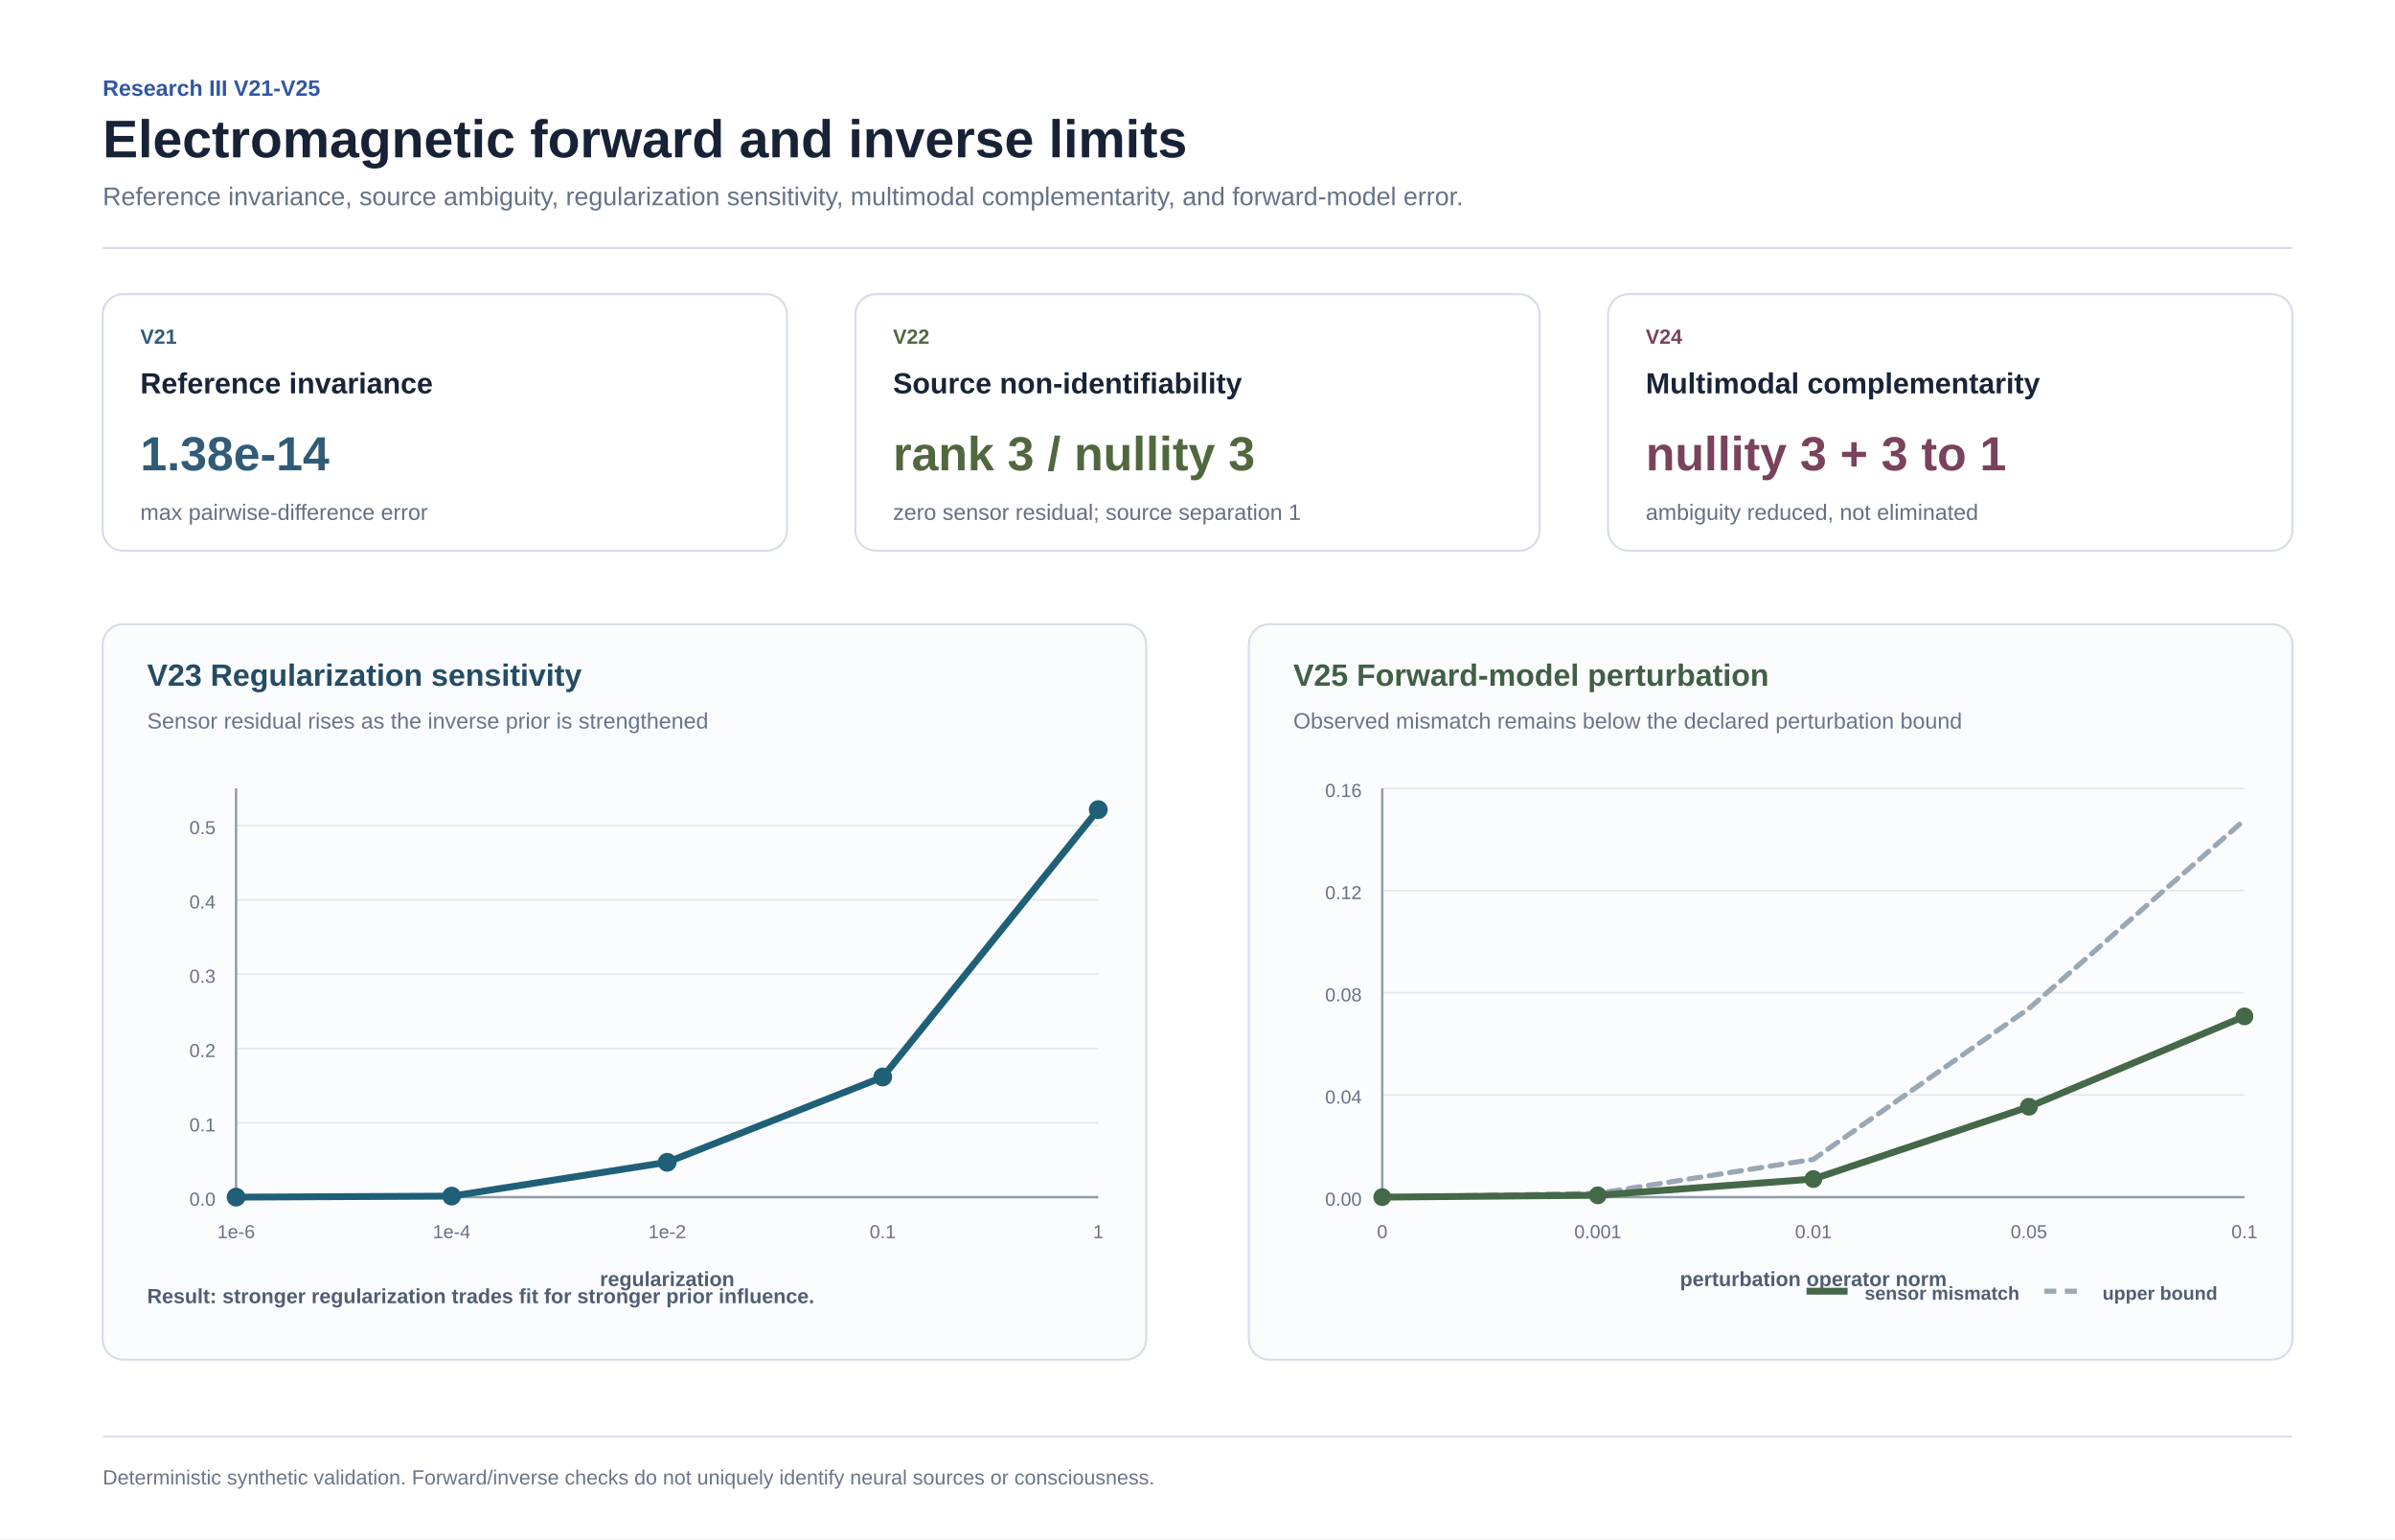
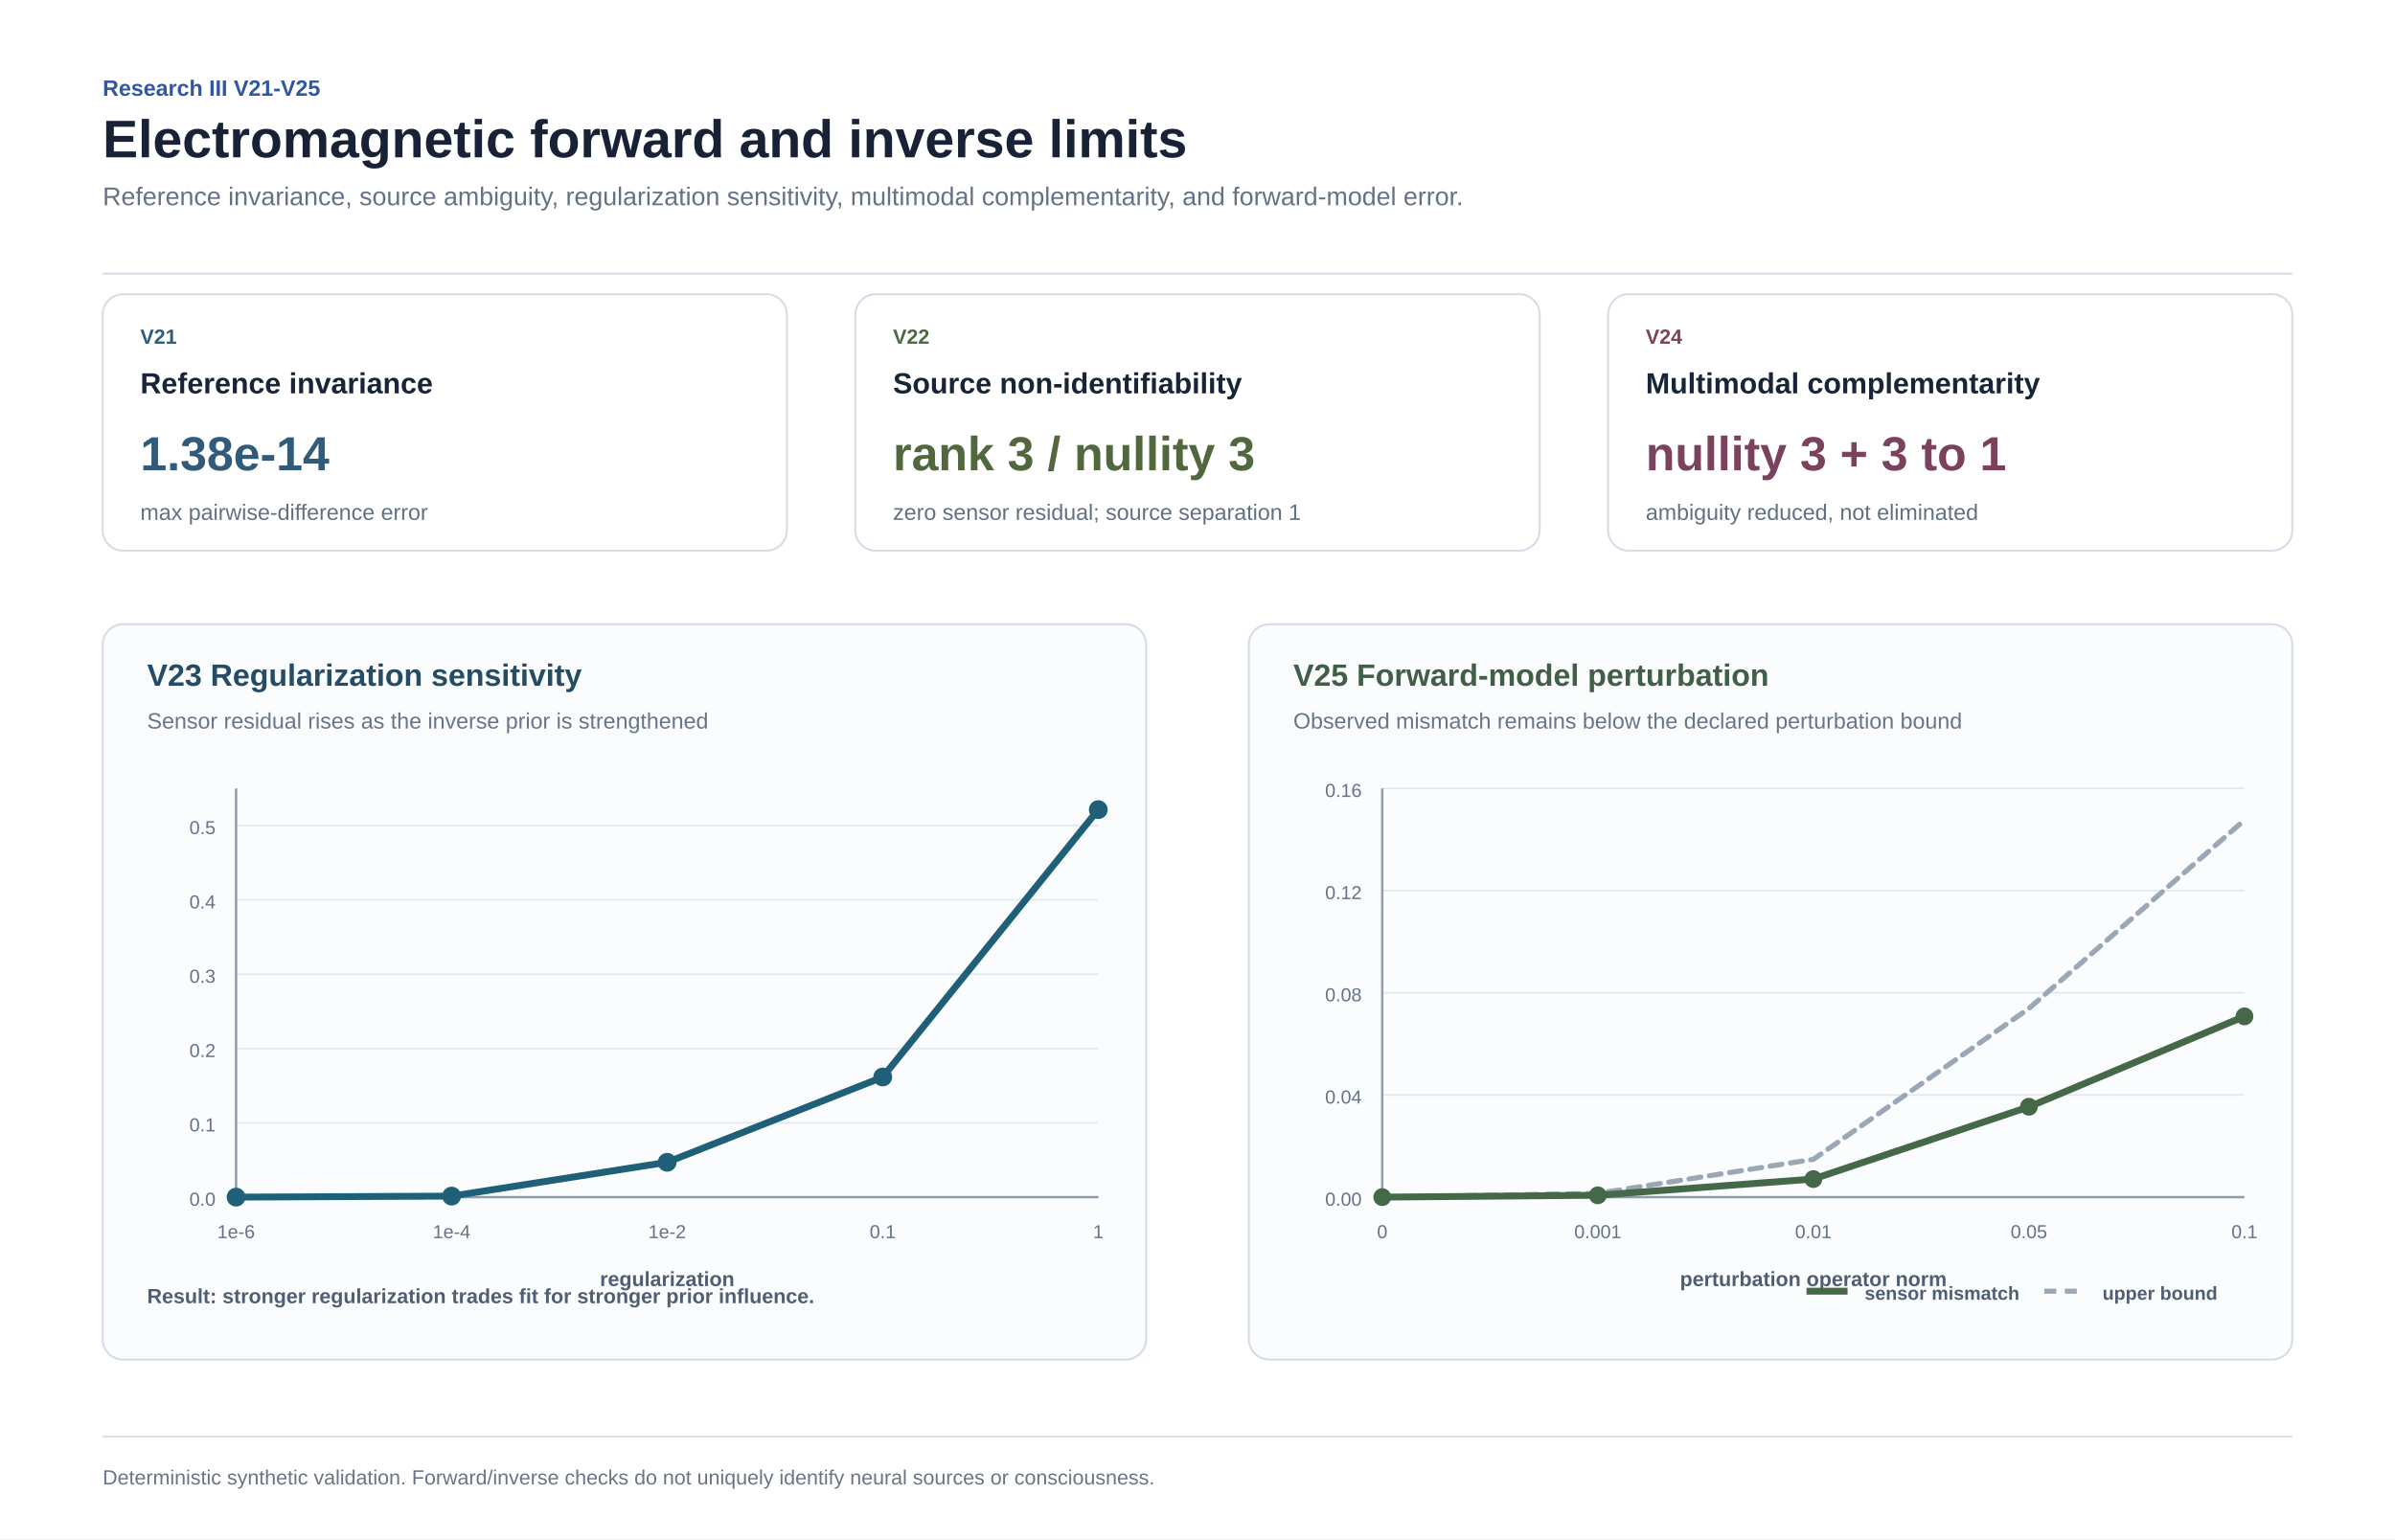
<svg xmlns="http://www.w3.org/2000/svg" width="1400" height="900" viewBox="0 0 1400 900">
  <rect x="0" y="0" width="1400" height="900" rx="0" fill="#ffffff" stroke="none" stroke-width="0" />
  <text x="60" y="56" text-anchor="start" font-family="Arial, Helvetica, sans-serif" font-size="13" font-weight="700" fill="#3156a3">Research III V21-V25</text>
  <text x="60" y="92" text-anchor="start" font-family="Arial, Helvetica, sans-serif" font-size="31" font-weight="700" fill="#172236">Electromagnetic forward and inverse limits</text>
  <text x="60" y="120" text-anchor="start" font-family="Arial, Helvetica, sans-serif" font-size="15" font-weight="400" fill="#657286">Reference invariance, source ambiguity, regularization sensitivity, multimodal complementarity, and forward-model error.</text>
-   <line x1="60" y1="145" x2="1340" y2="145" stroke="#d6dde7" stroke-width="1.2" />
+   <line x1="60" y1="160" x2="1340" y2="160" stroke="#d6dde7" stroke-width="1.2" />
  <rect x="60" y="172" width="400" height="150" rx="12" fill="#ffffff" stroke="#d6dde7" stroke-width="1.2" />
  <text x="82" y="201" text-anchor="start" font-family="Arial, Helvetica, sans-serif" font-size="12" font-weight="700" fill="#315b78">V21</text>
  <text x="82" y="230" text-anchor="start" font-family="Arial, Helvetica, sans-serif" font-size="17" font-weight="700" fill="#182437">Reference invariance</text>
  <text x="82" y="275" text-anchor="start" font-family="Arial, Helvetica, sans-serif" font-size="28" font-weight="700" fill="#315b78">1.38e-14</text>
  <text x="82" y="304" text-anchor="start" font-family="Arial, Helvetica, sans-serif" font-size="13" font-weight="400" fill="#637083">max pairwise-difference error</text>
  <rect x="500" y="172" width="400" height="150" rx="12" fill="#ffffff" stroke="#d6dde7" stroke-width="1.2" />
  <text x="522" y="201" text-anchor="start" font-family="Arial, Helvetica, sans-serif" font-size="12" font-weight="700" fill="#51683f">V22</text>
  <text x="522" y="230" text-anchor="start" font-family="Arial, Helvetica, sans-serif" font-size="17" font-weight="700" fill="#182437">Source non-identifiability</text>
  <text x="522" y="275" text-anchor="start" font-family="Arial, Helvetica, sans-serif" font-size="28" font-weight="700" fill="#51683f">rank 3 / nullity 3</text>
  <text x="522" y="304" text-anchor="start" font-family="Arial, Helvetica, sans-serif" font-size="13" font-weight="400" fill="#637083">zero sensor residual; source separation 1</text>
  <rect x="940" y="172" width="400" height="150" rx="12" fill="#ffffff" stroke="#d6dde7" stroke-width="1.2" />
  <text x="962" y="201" text-anchor="start" font-family="Arial, Helvetica, sans-serif" font-size="12" font-weight="700" fill="#7a425c">V24</text>
  <text x="962" y="230" text-anchor="start" font-family="Arial, Helvetica, sans-serif" font-size="17" font-weight="700" fill="#182437">Multimodal complementarity</text>
  <text x="962" y="275" text-anchor="start" font-family="Arial, Helvetica, sans-serif" font-size="28" font-weight="700" fill="#7a425c">nullity 3 + 3 to 1</text>
  <text x="962" y="304" text-anchor="start" font-family="Arial, Helvetica, sans-serif" font-size="13" font-weight="400" fill="#637083">ambiguity reduced, not eliminated</text>
  <rect x="60" y="365" width="610" height="430" rx="12" fill="#fbfcfe" stroke="#d6dde7" stroke-width="1.2" />
  <text x="86" y="401" text-anchor="start" font-family="Arial, Helvetica, sans-serif" font-size="18" font-weight="700" fill="#244c64">V23  Regularization sensitivity</text>
  <text x="86" y="426" text-anchor="start" font-family="Arial, Helvetica, sans-serif" font-size="13" font-weight="400" fill="#687588">Sensor residual rises as the inverse prior is strengthened</text>
  <line x1="138" y1="700" x2="642" y2="700" stroke="#e3e8ef" stroke-width="1" />
  <text x="126" y="705" text-anchor="end" font-family="Arial, Helvetica, sans-serif" font-size="11" font-weight="400" fill="#657286">0.0</text>
  <line x1="138" y1="656.545" x2="642" y2="656.545" stroke="#e3e8ef" stroke-width="1" />
  <text x="126" y="661.545" text-anchor="end" font-family="Arial, Helvetica, sans-serif" font-size="11" font-weight="400" fill="#657286">0.1</text>
  <line x1="138" y1="613.091" x2="642" y2="613.091" stroke="#e3e8ef" stroke-width="1" />
  <text x="126" y="618.091" text-anchor="end" font-family="Arial, Helvetica, sans-serif" font-size="11" font-weight="400" fill="#657286">0.2</text>
  <line x1="138" y1="569.636" x2="642" y2="569.636" stroke="#e3e8ef" stroke-width="1" />
  <text x="126" y="574.636" text-anchor="end" font-family="Arial, Helvetica, sans-serif" font-size="11" font-weight="400" fill="#657286">0.3</text>
  <line x1="138" y1="526.182" x2="642" y2="526.182" stroke="#e3e8ef" stroke-width="1" />
  <text x="126" y="531.182" text-anchor="end" font-family="Arial, Helvetica, sans-serif" font-size="11" font-weight="400" fill="#657286">0.4</text>
  <line x1="138" y1="482.727" x2="642" y2="482.727" stroke="#e3e8ef" stroke-width="1" />
  <text x="126" y="487.727" text-anchor="end" font-family="Arial, Helvetica, sans-serif" font-size="11" font-weight="400" fill="#657286">0.5</text>
  <line x1="138" y1="461" x2="138" y2="700" stroke="#8f9cad" stroke-width="1.4" />
  <line x1="138" y1="700" x2="642" y2="700" stroke="#8f9cad" stroke-width="1.4" />
  <polyline points="138.0,700.0 264.0,699.4 390.0,679.6 516.0,629.8 642.0,473.4" fill="none" stroke="#1f6078" stroke-width="4" stroke-linecap="round" stroke-linejoin="round" />
  <circle cx="138" cy="699.994" r="5.5" fill="#1f6078" />
  <circle cx="264" cy="699.391" r="5.5" fill="#1f6078" />
  <circle cx="390" cy="679.627" r="5.5" fill="#1f6078" />
  <circle cx="516" cy="629.75" r="5.5" fill="#1f6078" />
  <circle cx="642" cy="473.409" r="5.5" fill="#1f6078" />
  <text x="138" y="724" text-anchor="middle" font-family="Arial, Helvetica, sans-serif" font-size="11" font-weight="400" fill="#657286">1e-6</text>
  <text x="264" y="724" text-anchor="middle" font-family="Arial, Helvetica, sans-serif" font-size="11" font-weight="400" fill="#657286">1e-4</text>
  <text x="390" y="724" text-anchor="middle" font-family="Arial, Helvetica, sans-serif" font-size="11" font-weight="400" fill="#657286">1e-2</text>
  <text x="516" y="724" text-anchor="middle" font-family="Arial, Helvetica, sans-serif" font-size="11" font-weight="400" fill="#657286">0.1</text>
  <text x="642" y="724" text-anchor="middle" font-family="Arial, Helvetica, sans-serif" font-size="11" font-weight="400" fill="#657286">1</text>
  <text x="390" y="752" text-anchor="middle" font-family="Arial, Helvetica, sans-serif" font-size="12" font-weight="600" fill="#4f5e72">regularization</text>
  <text x="86" y="762" text-anchor="start" font-family="Arial, Helvetica, sans-serif" font-size="12" font-weight="600" fill="#4f5e72">Result: stronger regularization trades fit for stronger prior influence.</text>
  <rect x="730" y="365" width="610" height="430" rx="12" fill="#fbfcfe" stroke="#d6dde7" stroke-width="1.2" />
  <text x="756" y="401" text-anchor="start" font-family="Arial, Helvetica, sans-serif" font-size="18" font-weight="700" fill="#415f46">V25  Forward-model perturbation</text>
  <text x="756" y="426" text-anchor="start" font-family="Arial, Helvetica, sans-serif" font-size="13" font-weight="400" fill="#687588">Observed mismatch remains below the declared perturbation bound</text>
  <line x1="808" y1="700" x2="1312" y2="700" stroke="#e3e8ef" stroke-width="1" />
  <text x="796" y="705" text-anchor="end" font-family="Arial, Helvetica, sans-serif" font-size="11" font-weight="400" fill="#657286">0.00</text>
  <line x1="808" y1="640.25" x2="1312" y2="640.25" stroke="#e3e8ef" stroke-width="1" />
  <text x="796" y="645.25" text-anchor="end" font-family="Arial, Helvetica, sans-serif" font-size="11" font-weight="400" fill="#657286">0.04</text>
  <line x1="808" y1="580.5" x2="1312" y2="580.5" stroke="#e3e8ef" stroke-width="1" />
  <text x="796" y="585.5" text-anchor="end" font-family="Arial, Helvetica, sans-serif" font-size="11" font-weight="400" fill="#657286">0.08</text>
  <line x1="808" y1="520.75" x2="1312" y2="520.75" stroke="#e3e8ef" stroke-width="1" />
  <text x="796" y="525.75" text-anchor="end" font-family="Arial, Helvetica, sans-serif" font-size="11" font-weight="400" fill="#657286">0.12</text>
  <line x1="808" y1="461" x2="1312" y2="461" stroke="#e3e8ef" stroke-width="1" />
  <text x="796" y="466" text-anchor="end" font-family="Arial, Helvetica, sans-serif" font-size="11" font-weight="400" fill="#657286">0.16</text>
  <line x1="808" y1="461" x2="808" y2="700" stroke="#8f9cad" stroke-width="1.4" />
  <line x1="808" y1="700" x2="1312" y2="700" stroke="#8f9cad" stroke-width="1.4" />
  <polyline points="808.0,700.0 934.0,697.8 1060.0,677.9 1186.0,589.7 1312.0,479.5" fill="none" stroke="#9aa7b5" stroke-width="3" stroke-linecap="round" stroke-linejoin="round" stroke-dasharray="7 5" />
  <polyline points="808.0,700.0 934.0,698.9 1060.0,689.4 1186.0,647.2 1312.0,594.3" fill="none" stroke="#456848" stroke-width="4" stroke-linecap="round" stroke-linejoin="round" />
  <circle cx="808" cy="700" r="5.2" fill="#456848" />
  <circle cx="934" cy="698.943" r="5.2" fill="#456848" />
  <circle cx="1060" cy="689.43" r="5.2" fill="#456848" />
  <circle cx="1186" cy="647.15" r="5.2" fill="#456848" />
  <circle cx="1312" cy="594.3" r="5.2" fill="#456848" />
  <text x="808" y="724" text-anchor="middle" font-family="Arial, Helvetica, sans-serif" font-size="11" font-weight="400" fill="#657286">0</text>
  <text x="934" y="724" text-anchor="middle" font-family="Arial, Helvetica, sans-serif" font-size="11" font-weight="400" fill="#657286">0.001</text>
  <text x="1060" y="724" text-anchor="middle" font-family="Arial, Helvetica, sans-serif" font-size="11" font-weight="400" fill="#657286">0.01</text>
  <text x="1186" y="724" text-anchor="middle" font-family="Arial, Helvetica, sans-serif" font-size="11" font-weight="400" fill="#657286">0.05</text>
  <text x="1312" y="724" text-anchor="middle" font-family="Arial, Helvetica, sans-serif" font-size="11" font-weight="400" fill="#657286">0.1</text>
  <text x="1060" y="752" text-anchor="middle" font-family="Arial, Helvetica, sans-serif" font-size="12" font-weight="600" fill="#4f5e72">perturbation operator norm</text>
  <line x1="1056" y1="755" x2="1080" y2="755" stroke="#456848" stroke-width="4" />
  <text x="1090" y="760" text-anchor="start" font-family="Arial, Helvetica, sans-serif" font-size="11" font-weight="600" fill="#4f5e72">sensor mismatch</text>
  <line x1="1195" y1="755" x2="1219" y2="755" stroke="#9aa7b5" stroke-width="3" stroke-dasharray="7 5" />
  <text x="1229" y="760" text-anchor="start" font-family="Arial, Helvetica, sans-serif" font-size="11" font-weight="600" fill="#4f5e72">upper bound</text>
  <line x1="60" y1="840" x2="1340" y2="840" stroke="#d6dde7" stroke-width="1" />
  <text x="60" y="868" text-anchor="start" font-family="Arial, Helvetica, sans-serif" font-size="12" font-weight="400" fill="#697587">Deterministic synthetic validation. Forward/inverse checks do not uniquely identify neural sources or consciousness.</text>
</svg>
